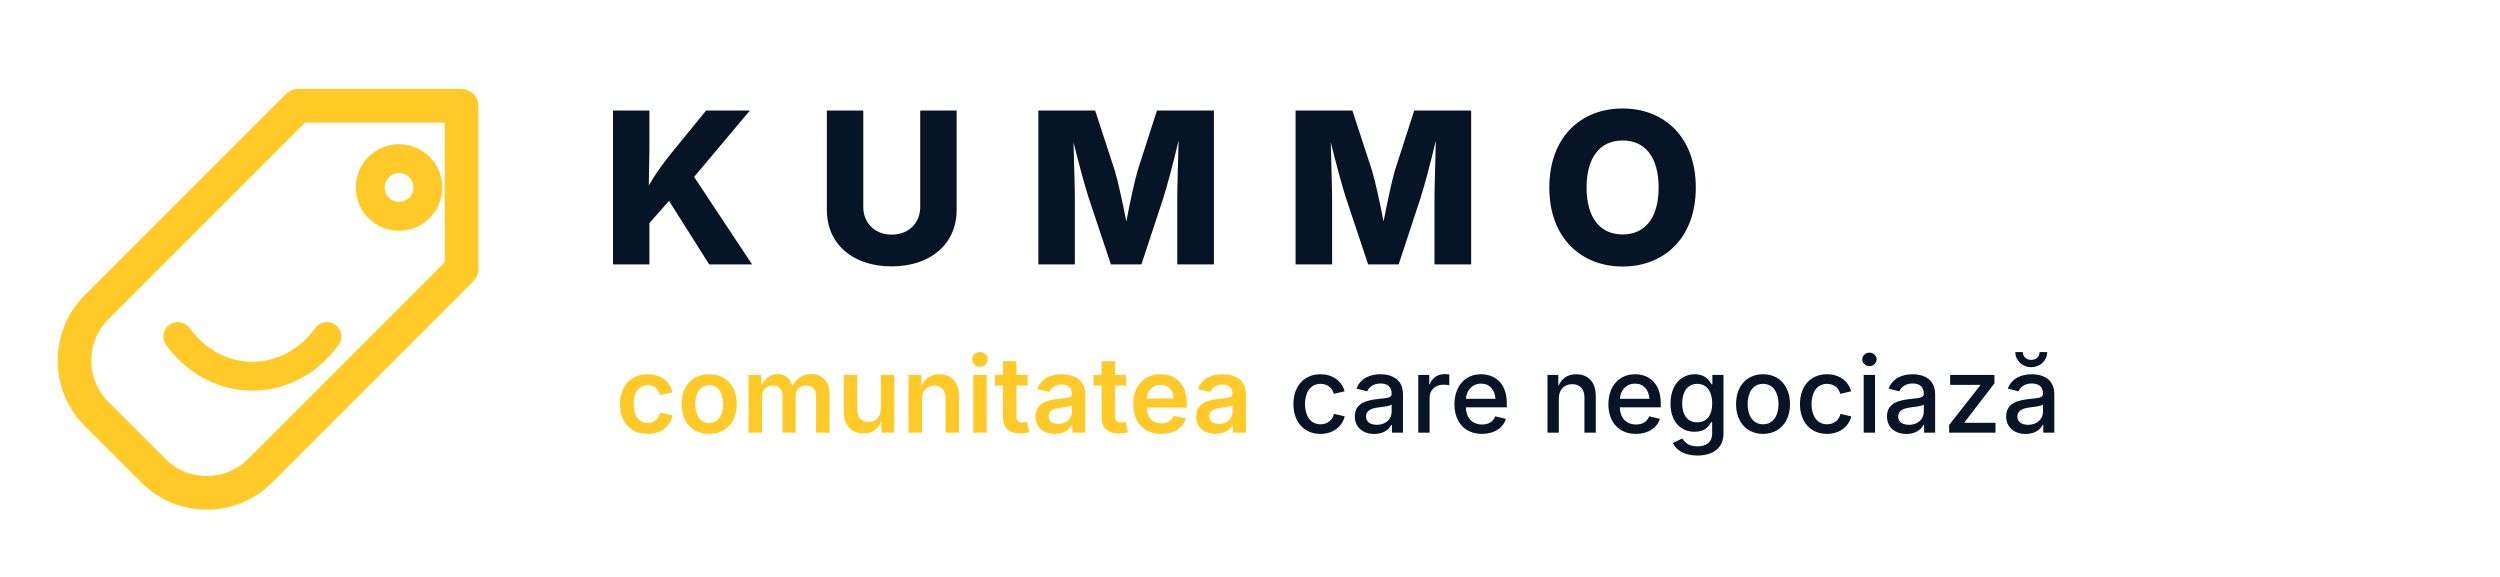
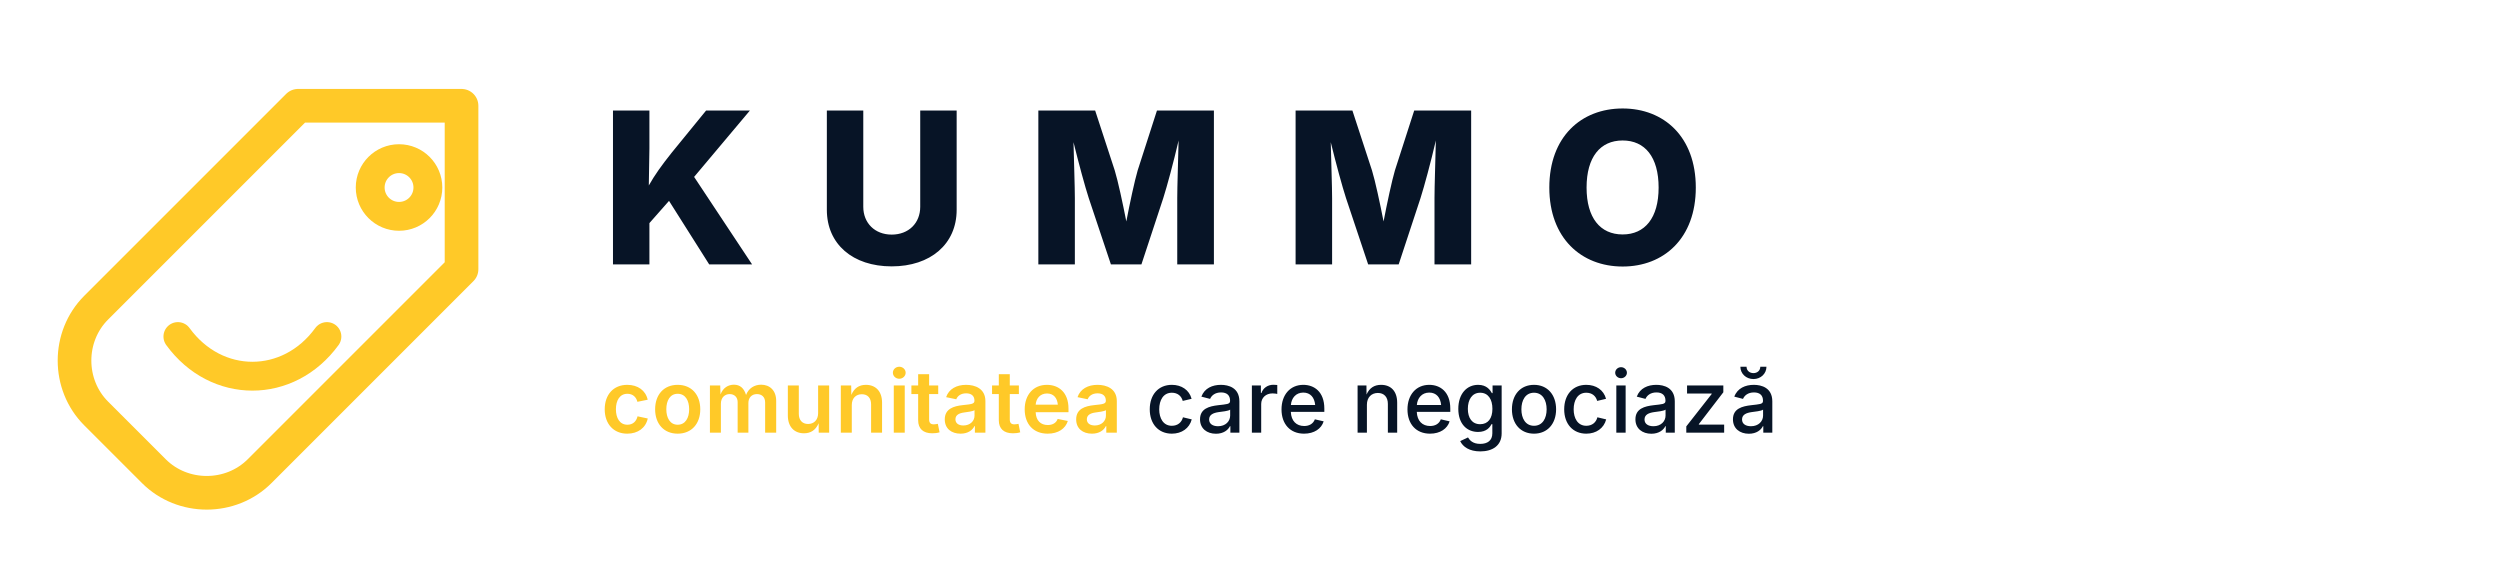
<svg xmlns="http://www.w3.org/2000/svg" width="520" height="120" viewBox="0 0 520 120" fill="none">
  <path d="M20 64L62 22H96V56L54 98C48 104 38 104 32 98L20 86C14 80 14 70 20 64Z" stroke="#FFC928" stroke-width="7" stroke-linejoin="round" />
  <circle cx="83" cy="39" r="6" stroke="#FFC928" stroke-width="6" />
  <path d="M37 70C45 81 60 81 68 70" stroke="#FFC928" stroke-width="6" stroke-linecap="round" />
  <text x="125" y="55" font-family="Inter, Arial, sans-serif" font-size="44" font-weight="800" letter-spacing="12" fill="#071426">KUMMO</text>
-   <text x="128" y="90" font-family="Inter, Arial, sans-serif" font-size="22" font-weight="600" fill="#FFC928">comunitatea</text>
-   <text x="268" y="90" font-family="Inter, Arial, sans-serif" font-size="22" font-weight="500" fill="#071426">care negociază</text>
+   <text x="125" y="90" font-family="Inter, Arial, sans-serif" font-size="18" font-weight="500" fill="#071426" textLength="355" lengthAdjust="spacing">
+     <tspan fill="#FFC928" font-weight="600">comunitatea</tspan> care negociază</text>
</svg>
